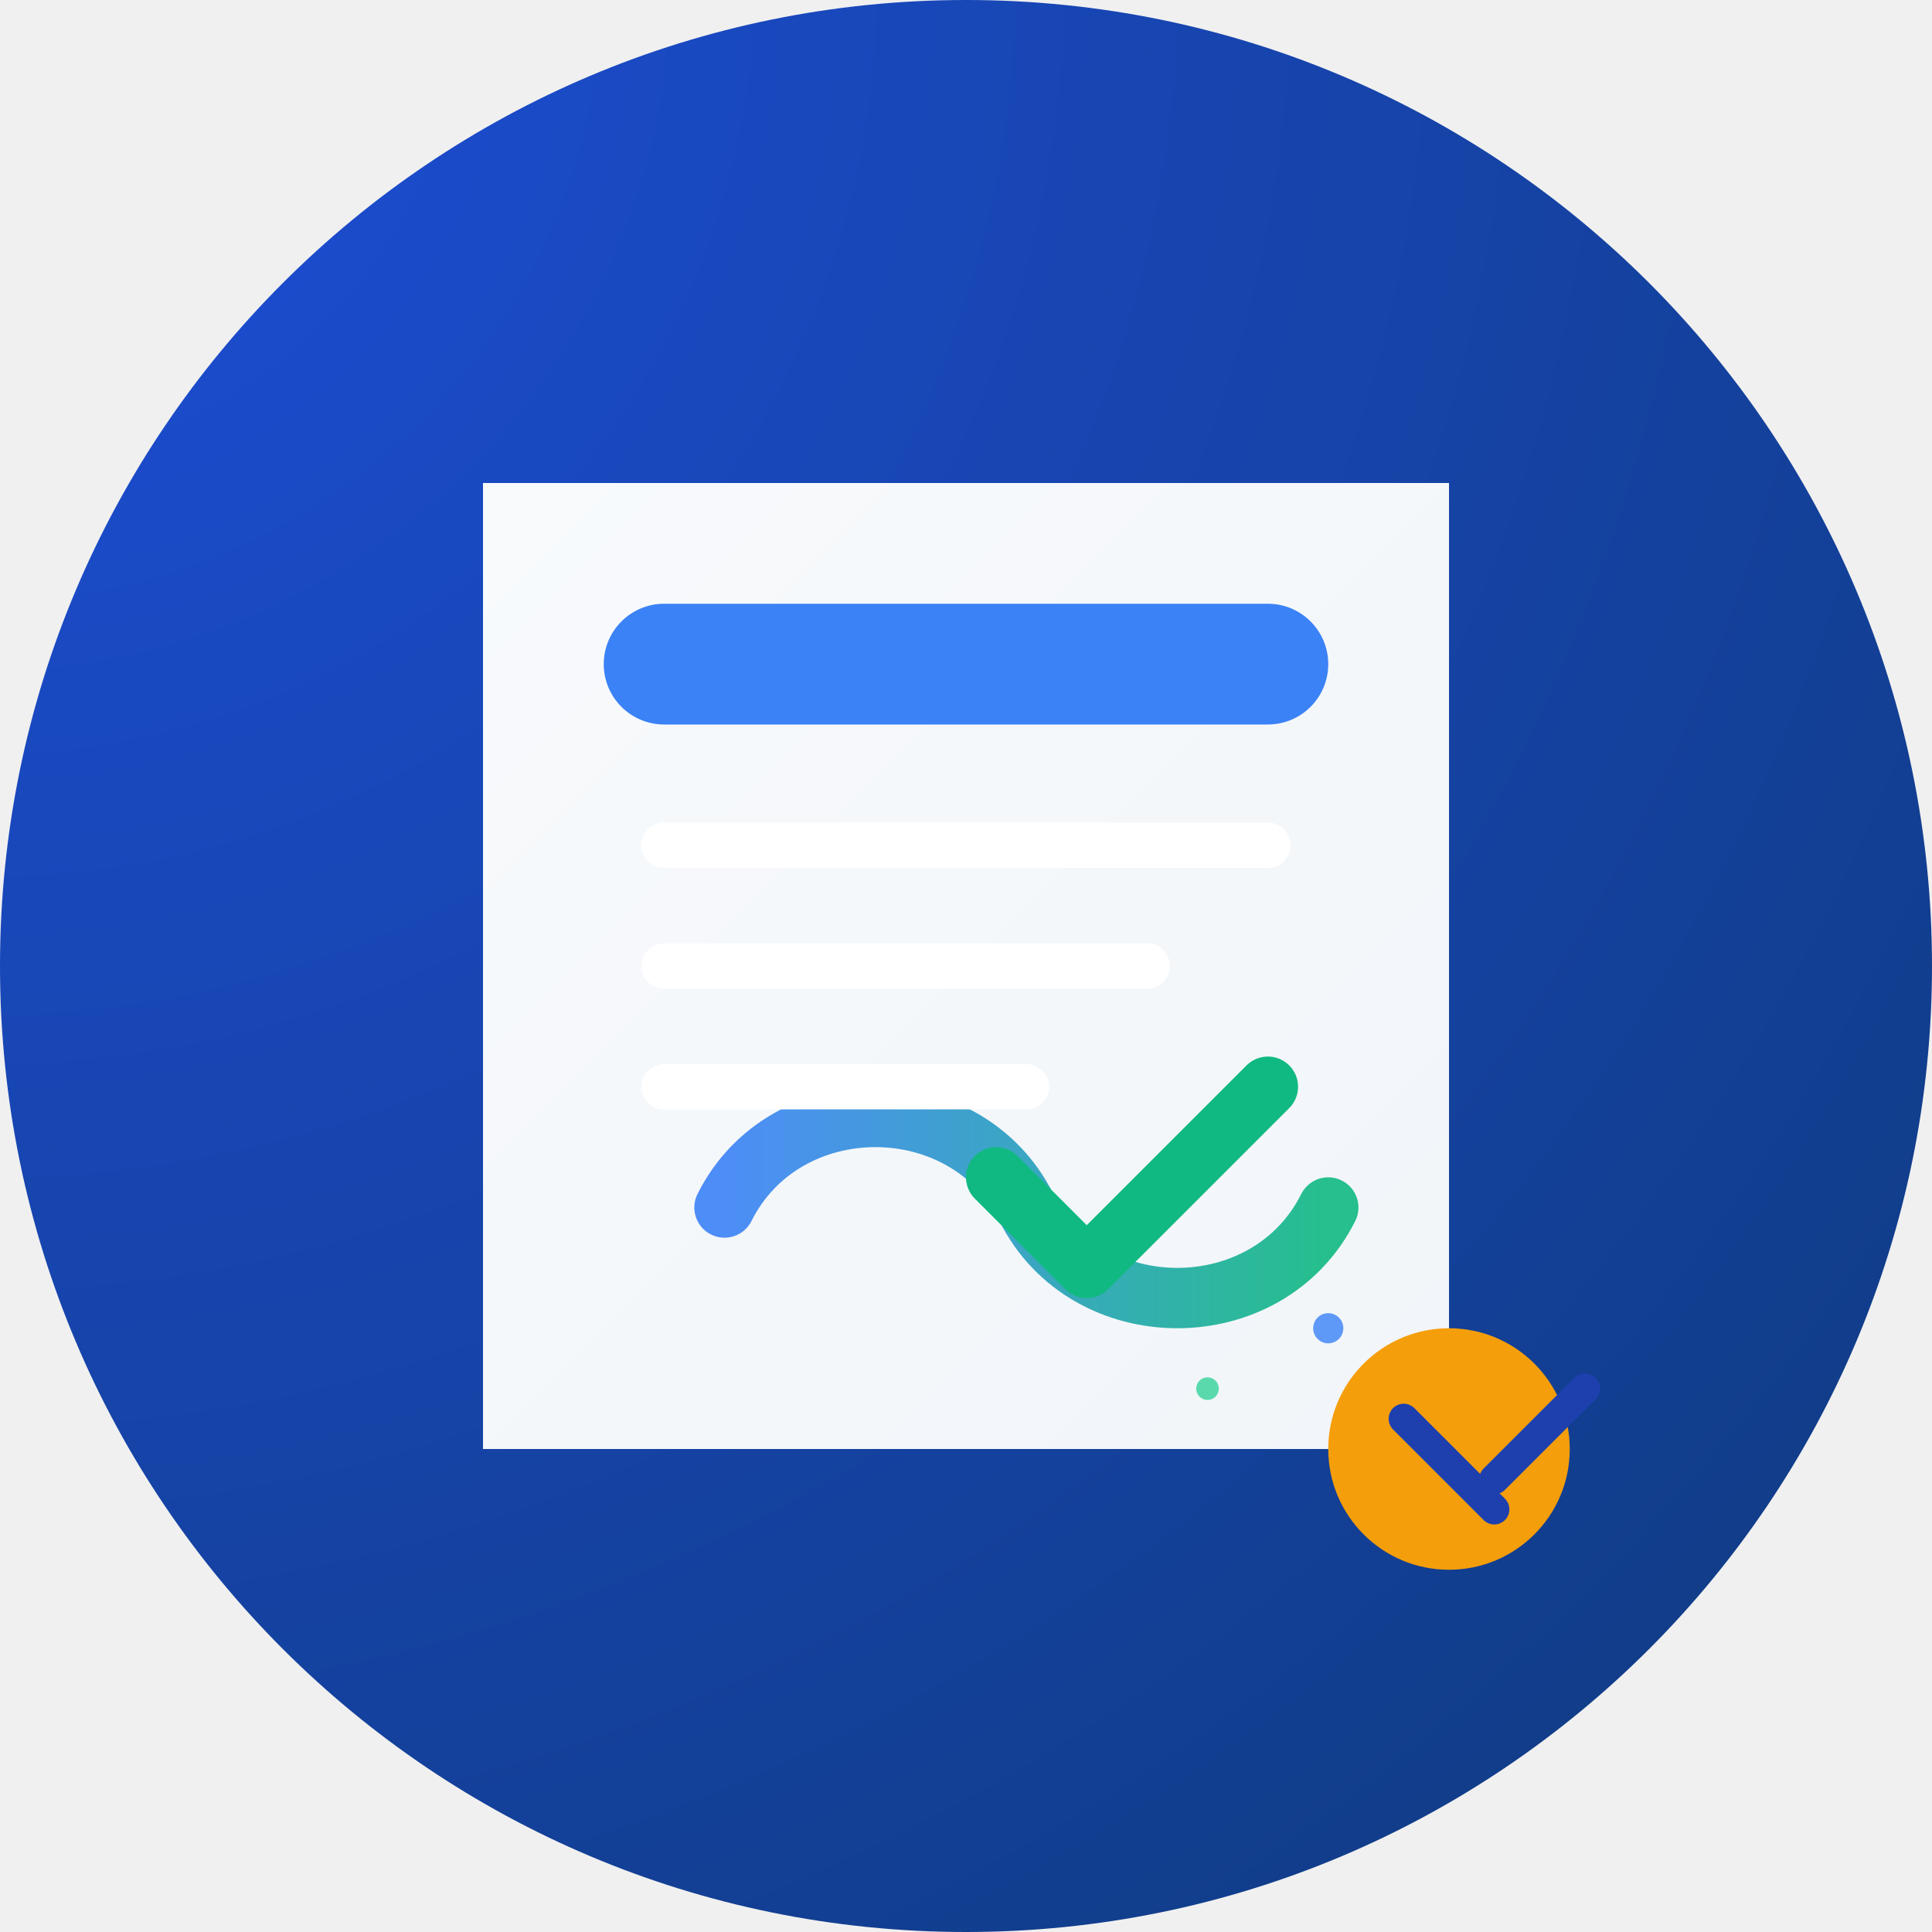
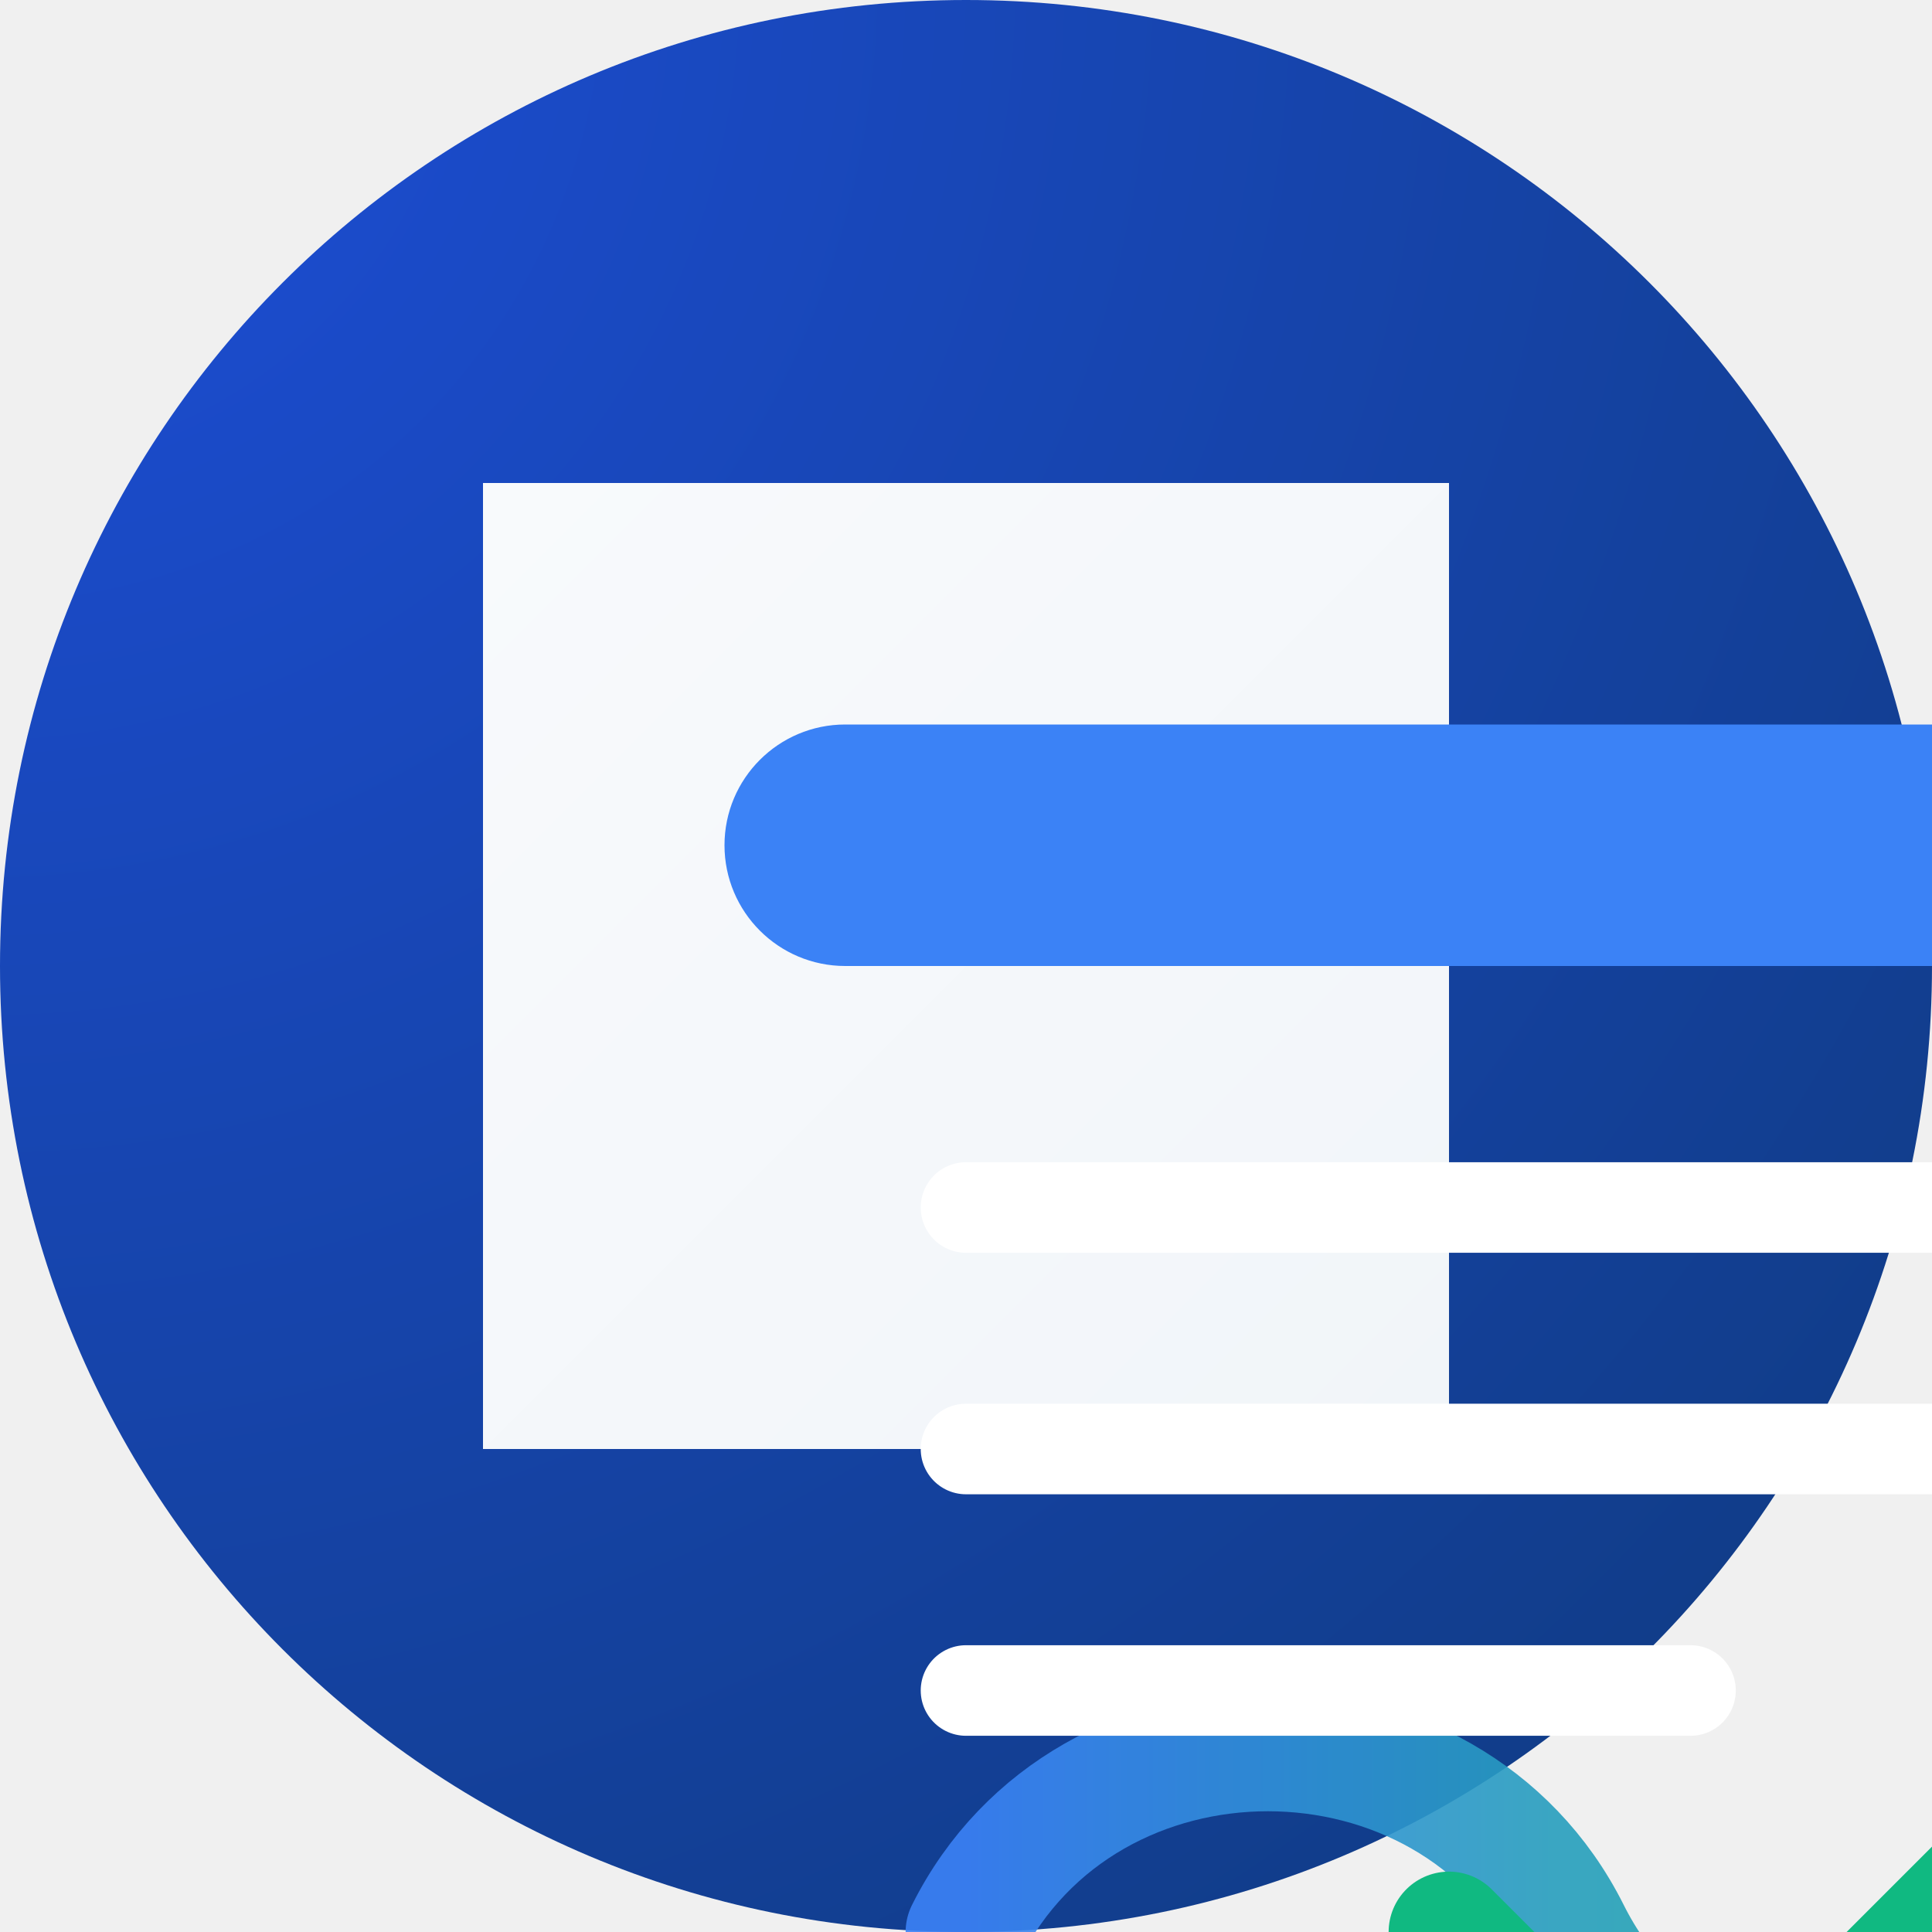
- <svg xmlns="http://www.w3.org/2000/svg" viewBox="0 0 256 256" fill="none">
-   <path d="M128 256C57.3 256 0 198.7 0 128S57.3 0 128 0s128 57.3 128 128-57.3 128-128 128z" fill="url(#bg)" />
-   <g transform="translate(64 64)">
-     <path d="M0 0h128v128H0V0z" fill="url(#paper)" rx="16" />
-     <path d="M32 96c8-16 32-16 40 0s32 16 40 0" stroke="url(#ai)" stroke-width="8" stroke-linecap="round" opacity="0.9">
+ <svg xmlns="http://www.w3.org/2000/svg" viewBox="0 0 64 64" fill="none">
+   <path d="M32 64C14.3 64 0 49.7 0 32S14.3 0 32 0s32 14.3 32 32-14.3 32-32 32z" fill="url(#bg)" />
+   <g transform="translate(16 16)">
+     <path d="M0 0h32v32H0z" fill="url(#paper)" rx="4" />
+     <path d="M16 48c4-8 16-8 20 0s16 8 20 0" stroke="url(#ai)" stroke-width="4" stroke-linecap="round" opacity="0.9">
      <animate attributeName="opacity" values="0.9;0.7;0.9" dur="3s" repeatCount="indefinite" />
    </path>
    <g stroke-linecap="round">
-       <rect x="16" y="16" width="96" height="16" rx="8" fill="#3B82F6" />
-       <path d="M24 48h80M24 64h64M24 80h48" stroke="#FFF" stroke-width="6" />
-       <path d="M104 80l-24 24-12-12" stroke="#10B981" stroke-width="8" stroke-linejoin="round" />
+       <rect x="8" y="8" width="48" height="8" rx="4" fill="#3B82F6" />
+       <path d="M16 24h48M16 32h32M16 40h24" stroke="#FFF" stroke-width="3" />
+       <path d="M56 40l-16 16-8-8" stroke="#10B981" stroke-width="4" stroke-linejoin="round" />
    </g>
    <g opacity="0.8" class="particles">
-       <circle cx="112" cy="112" r="2" fill="#3B82F6">
-         <animate attributeName="cy" values="112;104;112" dur="1.8s" repeatCount="indefinite" />
+       <circle cx="56" cy="56" r="1" fill="#3B82F6">
+         <animate attributeName="cy" values="56;52;56" dur="1.8s" repeatCount="indefinite" />
      </circle>
-       <circle cx="96" cy="120" r="1.5" fill="#34D399">
-         <animate attributeName="cx" values="96;104;96" dur="2.2s" repeatCount="indefinite" />
+       <circle cx="48" cy="60" r="0.75" fill="#34D399">
+         <animate attributeName="cx" values="48;52;48" dur="2.2s" repeatCount="indefinite" />
      </circle>
    </g>
  </g>
-   <g transform="translate(192 192)">
-     <circle r="16" fill="#F59E0B" />
-     <path d="M-6-4l12 12" stroke="#1E40AF" stroke-width="4" stroke-linecap="round" />
-     <path d="M6 4l12-12" stroke="#1E40AF" stroke-width="4" stroke-linecap="round" />
+   <g transform="translate(96 96)">
+     <circle r="8" fill="#F59E0B" />
+     <path d="M-4-2l8 8" stroke="#1E40AF" stroke-width="2" stroke-linecap="round" />
+     <path d="M4 2l8-8" stroke="#1E40AF" stroke-width="2" stroke-linecap="round" />
  </g>
  <defs>
    <radialGradient id="bg" cx="0" cy="0" r="1" gradientTransform="scale(1.4) rotate(45)">
      <stop offset="0%" stop-color="#1D4ED8" />
      <stop offset="100%" stop-color="#0F3A7D" />
    </radialGradient>
    <linearGradient id="paper" x1="0" y1="0" x2="1" y2="1">
      <stop offset="0%" stop-color="#F8FAFC" />
      <stop offset="100%" stop-color="#F1F5F9" />
    </linearGradient>
    <linearGradient id="ai" x1="0" y1="0" x2="1" y2="0">
      <stop offset="0%" stop-color="#3B82F6" />
      <stop offset="100%" stop-color="#10B981" />
    </linearGradient>
  </defs>
</svg>
